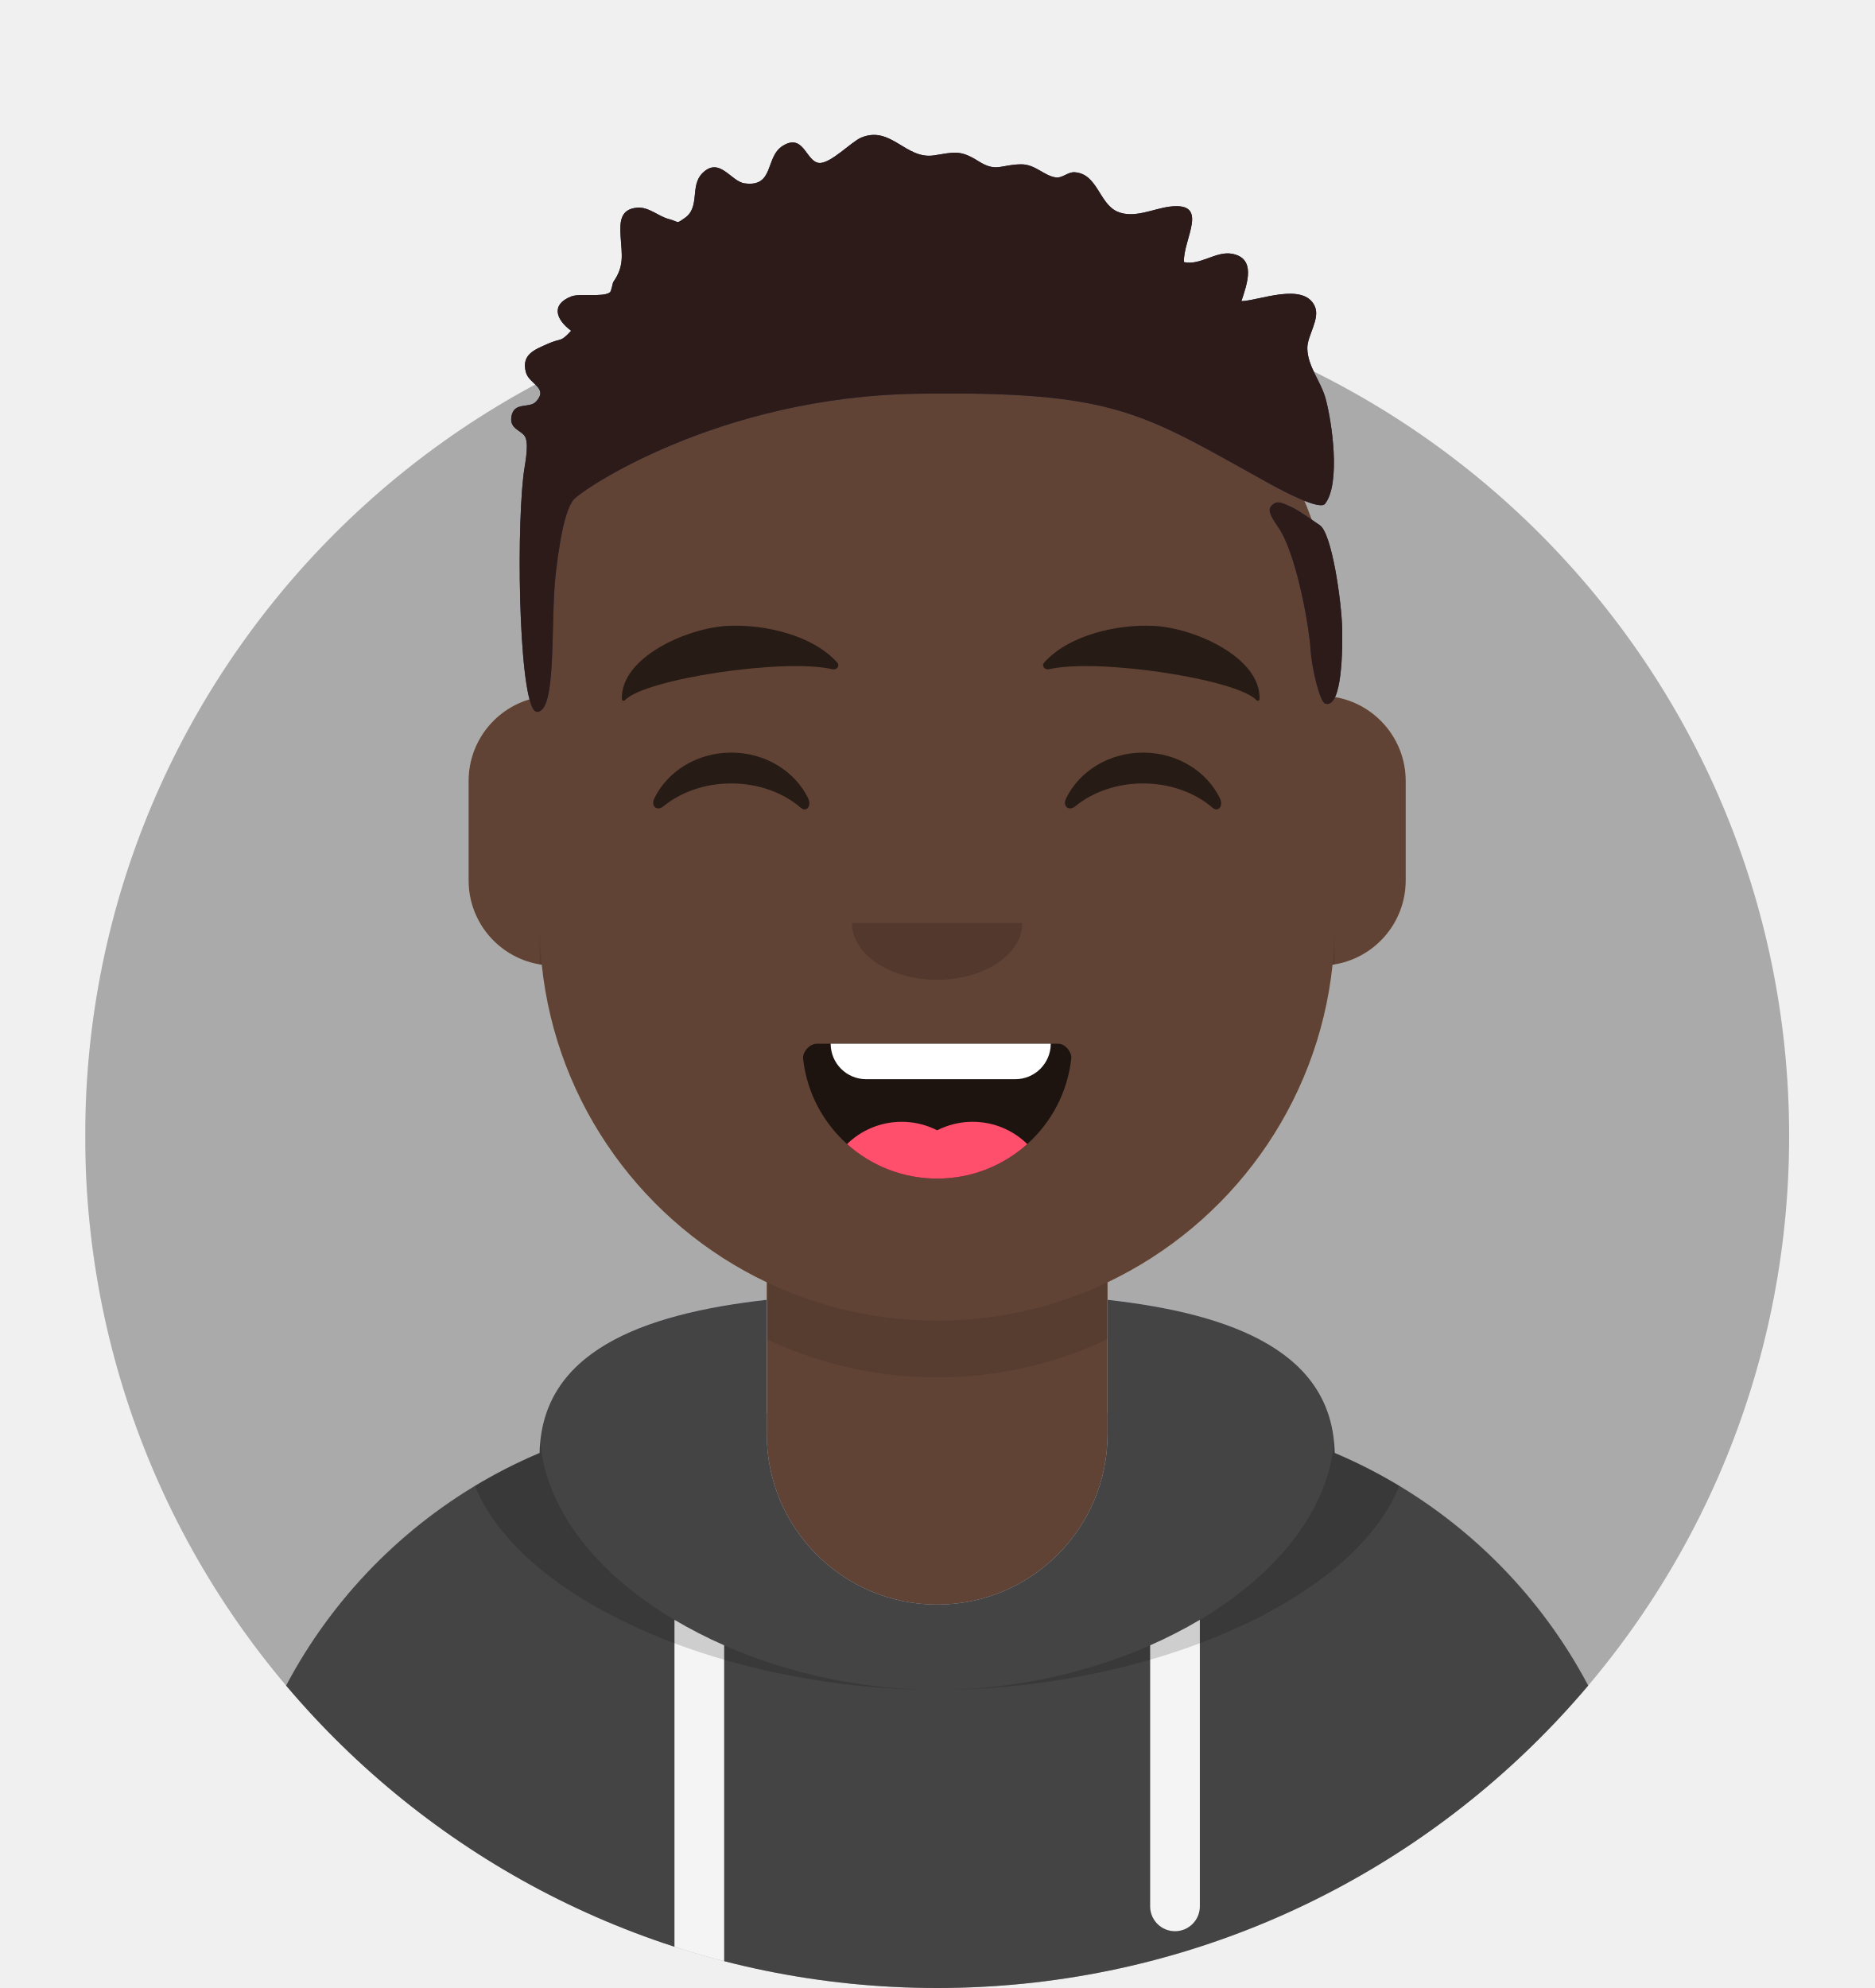
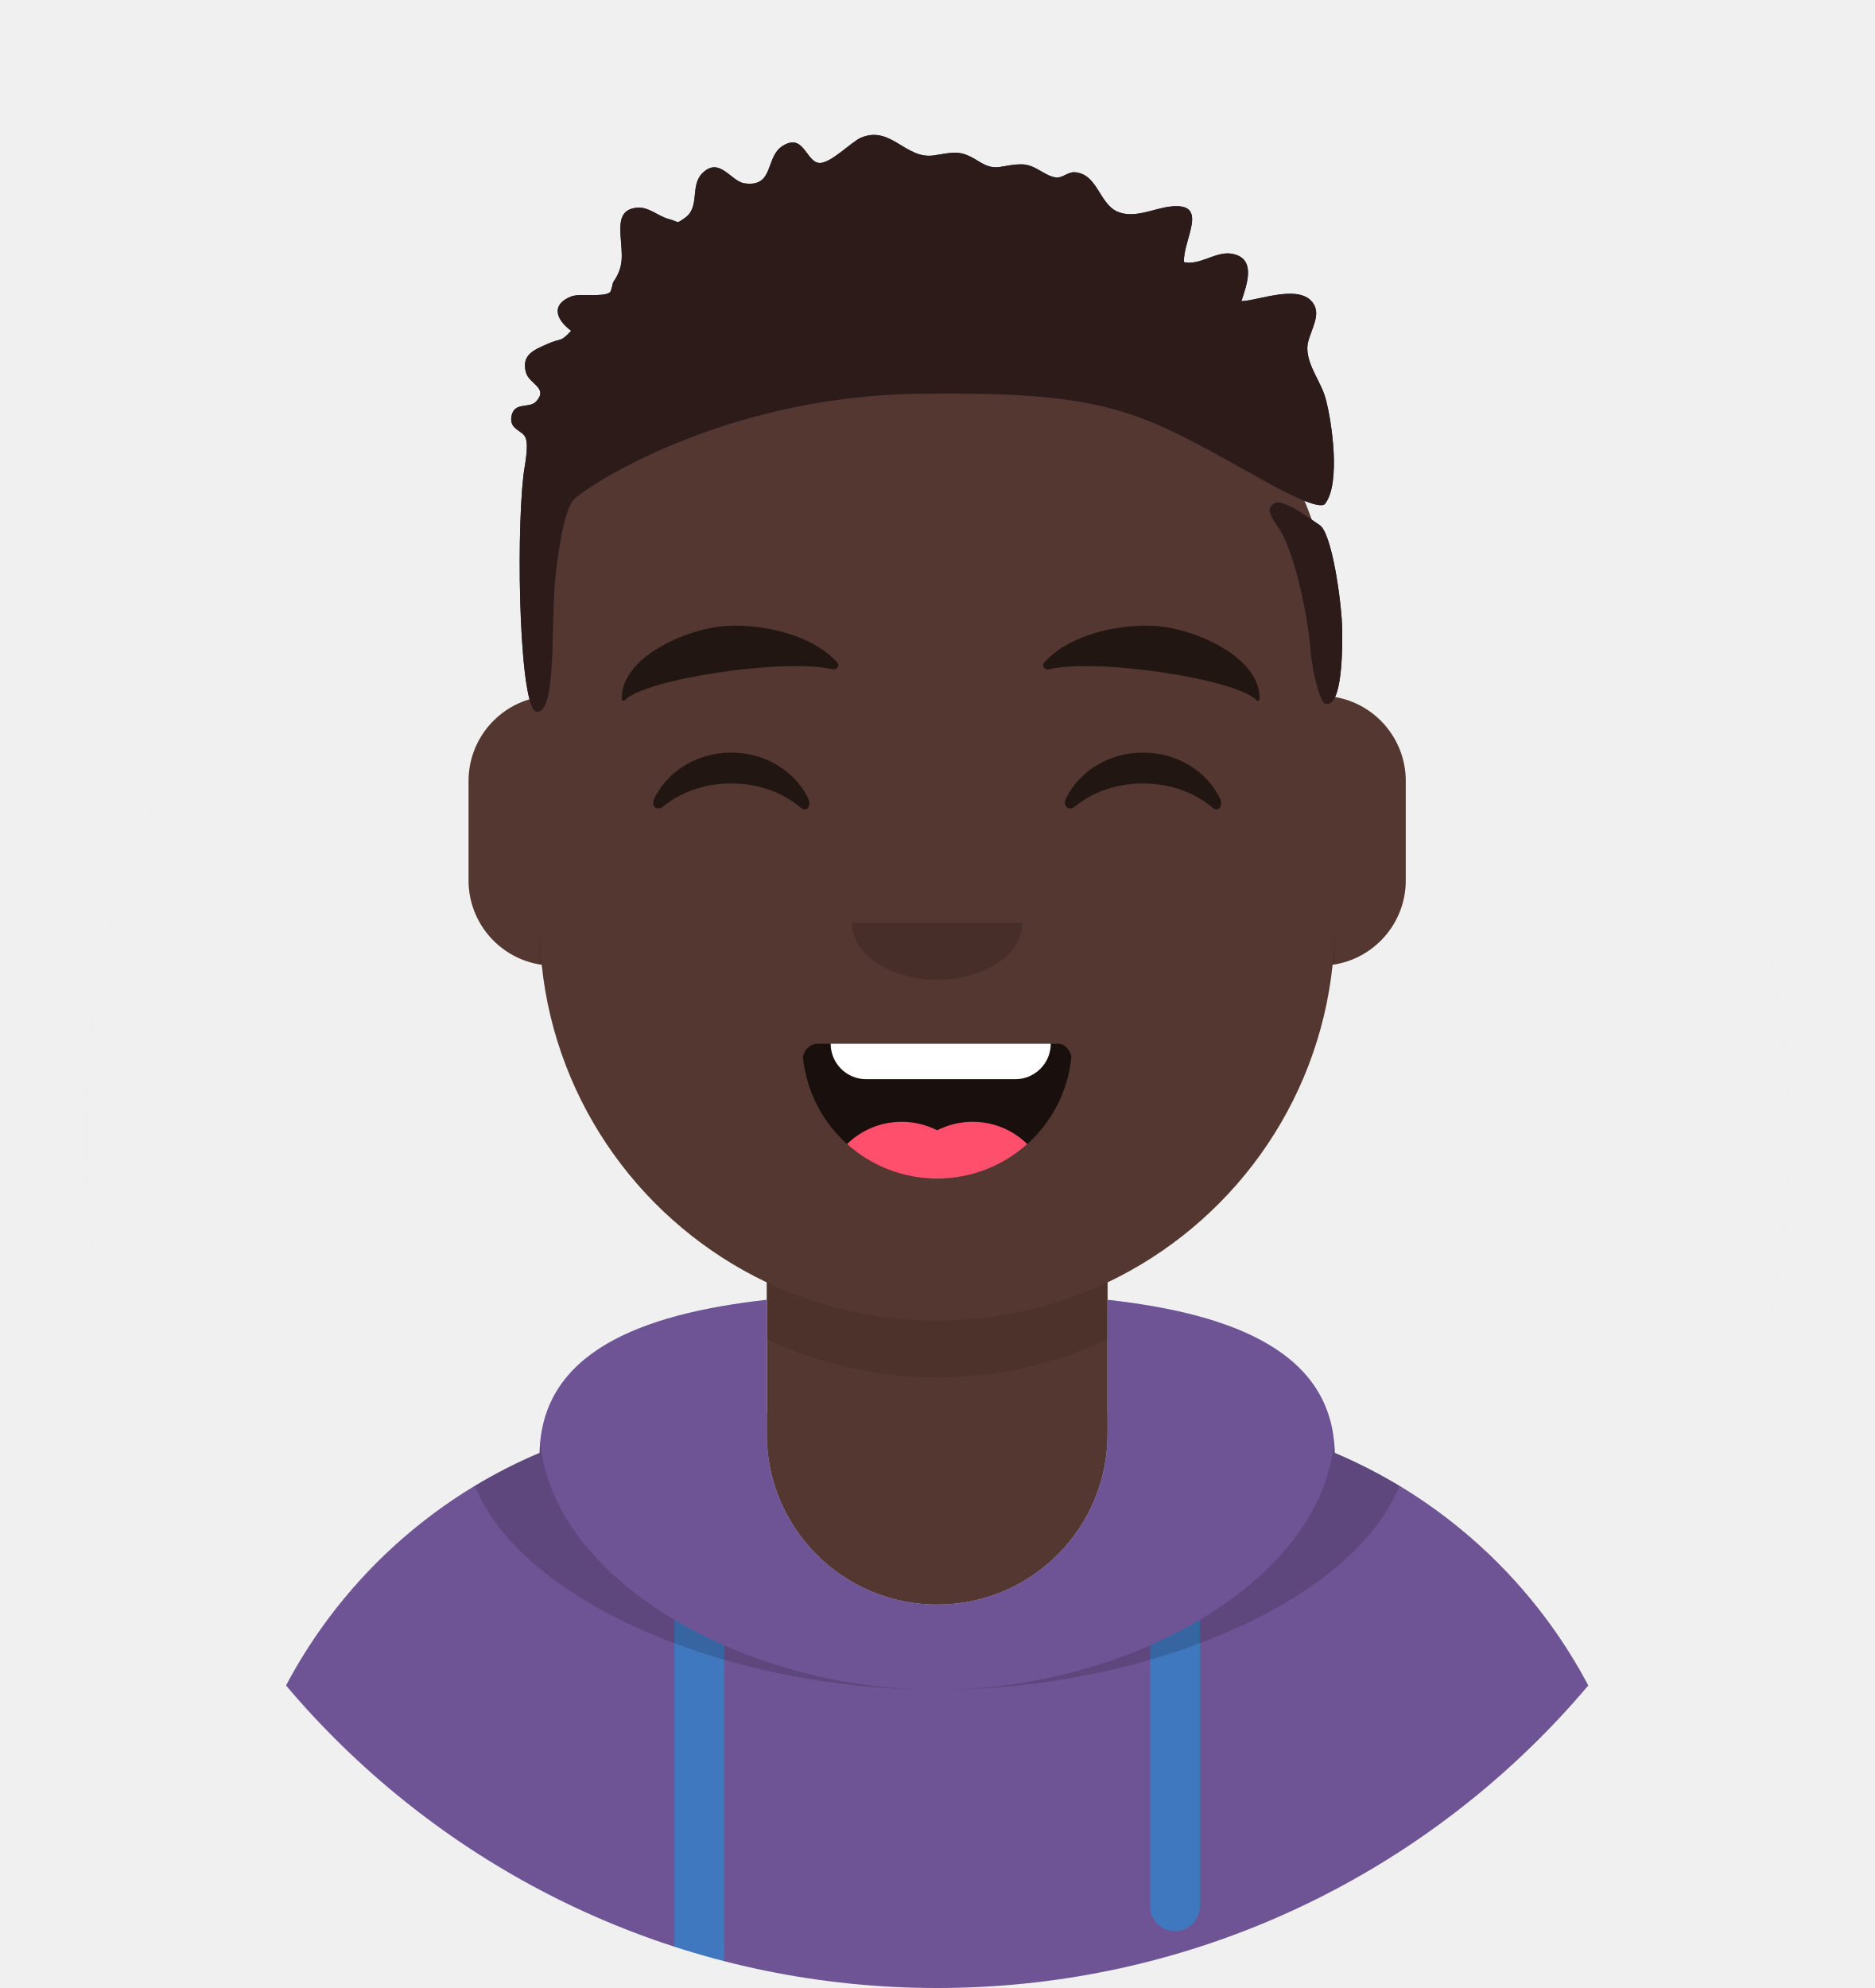
<svg xmlns="http://www.w3.org/2000/svg" xmlns:xlink="http://www.w3.org/1999/xlink" width="264px" height="280px" viewBox="0 0 264 280" version="1.1">
  <defs>
    <circle id="react-path-1" cx="120" cy="120" r="120" />
    <path d="M12,160 C12,226.274 65.726,280 132,280 C198.274,280 252,226.274 252,160 L264,160 L264,-1.42108547e-14 L-3.19744231e-14,-1.42108547e-14 L-3.19744231e-14,160 L12,160 Z" id="react-path-2" />
    <path d="M124,144.611 L124,163 L128,163 L128,163 C167.765,163 200,195.235 200,235 L200,244 L0,244 L0,235 C-4.86974701e-15,195.235 32.235,163 72,163 L72,163 L76,163 L76,144.611 C58.763,136.422 46.372,119.687 44.305,99.881 C38.48,99.058 34,94.052 34,88 L34,74 C34,68.054 38.325,63.118 44,62.166 L44,56 L44,56 C44,25.072 69.072,5.68137151e-15 100,0 L100,0 L100,0 C130.928,-5.68137151e-15 156,25.072 156,56 L156,62.166 C161.675,63.118 166,68.054 166,74 L166,88 C166,94.052 161.52,99.058 155.695,99.881 C153.628,119.687 141.237,136.422 124,144.611 Z" id="react-path-3" />
  </defs>
  <g id="Avataaar" stroke="none" stroke-width="1" fill="none" fill-rule="evenodd">
    <g transform="translate(-825, -1100)" id="Avataaar/Circle">
      <g transform="translate(825, 1100)">
        <g id="Circle" stroke-width="1" fill-rule="evenodd" transform="translate(12, 40)">
          <mask id="react-mask-4" fill="white">
            <use xlink:href="#react-path-1" />
          </mask>
          <use id="Circle-Background" fill="#E6E6E6" xlink:href="#react-path-1" />
-           <g id="Color/Palette/Blue-01" mask="url(#react-mask-4)" fill="#aaa">
+           <g id="Color/Palette/Blue-01" mask="url(#react-mask-4)" fill="#f0f0f0">
            <rect id="🖍Color" x="0" y="0" width="240" height="240" />
          </g>
        </g>
        <mask id="react-mask-5" fill="white">
          <use xlink:href="#react-path-2" />
        </mask>
        <g id="Mask" />
        <g id="Avataaar" stroke-width="1" fill-rule="evenodd" mask="url(#react-mask-5)">
          <g id="Body" transform="translate(32, 36)">
            <mask id="react-mask-6" fill="white">
              <use xlink:href="#react-path-3" />
            </mask>
            <use fill="#D0C6AC" xlink:href="#react-path-3" />
-             <g id="Skin/👶🏽-03-Brown" mask="url(#react-mask-6)" fill="#614335">
+             <g id="Skin/👶🏽-03-Brown" mask="url(#react-mask-6)" fill="#543730">
              <g transform="translate(0, 0)" id="Color">
                <rect x="0" y="0" width="264" height="280" />
              </g>
            </g>
            <path d="M156,79 L156,102 C156,132.928 130.928,158 100,158 C69.072,158 44,132.928 44,102 L44,79 L44,94 C44,124.928 69.072,150 100,150 C130.928,150 156,124.928 156,94 L156,79 Z" id="Neck-Shadow" fill-opacity="0.1" fill="#000000" mask="url(#react-mask-6)" />
          </g>
          <g id="Clothing/Hoodie" transform="translate(0, 170)">
            <defs>
              <path d="M108,13.071 C90.081,15.076 76.28,20.552 76.004,34.645 C50.146,45.568 32,71.165 32,100.999 L32,100.999 L32,110 L232,110 L232,100.999 C232,71.165 213.854,45.568 187.996,34.645 C187.72,20.552 173.919,15.076 156,13.071 L156,32 L156,32 C156,45.255 145.255,56 132,56 L132,56 C118.745,56 108,45.255 108,32 L108,13.071 Z" id="react-path-71" />
            </defs>
            <mask id="react-mask-72" fill="white">
              <use xlink:href="#react-path-71" />
            </mask>
            <use id="Hoodie" fill="#B7C1DB" fill-rule="evenodd" xlink:href="#react-path-71" />
-             <g id="Color/Palette/Gray-01" mask="url(#react-mask-72)" fill-rule="evenodd" fill="#444">
+             <g id="Color/Palette/Gray-01" mask="url(#react-mask-72)" fill-rule="evenodd" fill="#6e5494">
              <rect id="🖍Color" x="0" y="0" width="264" height="110" />
            </g>
-             <path d="M102,61.739 L102,110 L95,110 L95,58.15 C97.204,59.46 99.547,60.661 102,61.739 Z M169,58.15 L169,98.5 C169,100.433 167.433,102 165.5,102 C163.567,102 162,100.433 162,98.5 L162,61.739 C164.453,60.661 166.796,59.46 169,58.15 Z" id="Straps" fill="#F4F4F4" fill-rule="evenodd" mask="url(#react-mask-72)" />
+             <path d="M102,61.739 L102,110 L95,110 L95,58.15 C97.204,59.46 99.547,60.661 102,61.739 Z M169,58.15 L169,98.5 C169,100.433 167.433,102 165.5,102 C163.567,102 162,100.433 162,98.5 L162,61.739 C164.453,60.661 166.796,59.46 169,58.15 Z" id="Straps" fill="#4078c0" fill-rule="evenodd" mask="url(#react-mask-72)" />
            <path d="M90.96,12.724 C75.909,15.571 65.5,21.243 65.5,32.308 C65.5,52.02 98.538,68 132,68 C165.462,68 198.5,52.02 198.5,32.308 C198.5,21.243 188.091,15.571 173.04,12.724 C182.125,16.074 188,21.706 188,31.077 C188,51.469 160.179,68 132,68 C103.821,68 76,51.469 76,31.077 C76,21.706 81.875,16.074 90.96,12.724 Z" id="Shadow" fill-opacity="0.16" fill="#000000" fill-rule="evenodd" mask="url(#react-mask-72)" />
          </g>
          <g id="Face" transform="translate(76, 82)" fill="#000000">
            <g id="Mouth/Smile" transform="translate(2, 52)">
              <defs>
                <path d="M35.118,15.128 C36.176,24.62 44.226,32 54,32 C63.804,32 71.874,24.574 72.892,15.04 C72.974,14.273 72.117,13 71.043,13 C56.149,13 44.738,13 37.087,13 C36.007,13 35.012,14.178 35.118,15.128 Z" id="react-path-67" />
              </defs>
              <mask id="react-mask-68" fill="white">
                <use xlink:href="#react-path-67" />
              </mask>
              <use id="Mouth" fill-opacity="0.7" fill="#000000" fill-rule="evenodd" xlink:href="#react-path-67" />
              <rect id="Teeth" fill="#FFFFFF" fill-rule="evenodd" mask="url(#react-mask-68)" x="39" y="2" width="31" height="16" rx="5" />
              <g id="Tongue" stroke-width="1" fill-rule="evenodd" mask="url(#react-mask-68)" fill="#FF4F6D">
                <g transform="translate(38, 24)">
                  <circle cx="11" cy="11" r="11" />
                  <circle cx="21" cy="11" r="11" />
                </g>
              </g>
            </g>
            <g id="Nose/Default" transform="translate(28, 40)" fill-opacity="0.16">
              <path d="M16,8 C16,12.418 21.373,16 28,16 L28,16 C34.627,16 40,12.418 40,8" id="Nose" />
            </g>
            <g id="Eyes/Happy-😁" transform="translate(0, 8)" fill-opacity="0.6">
              <path d="M16.16,22.447 C18.007,18.649 22.164,16 26.998,16 C31.814,16 35.959,18.63 37.815,22.407 C38.367,23.529 37.582,24.447 36.791,23.767 C34.34,21.66 30.859,20.344 26.998,20.344 C23.257,20.344 19.874,21.579 17.438,23.572 C16.547,24.3 15.62,23.558 16.16,22.447 Z" id="Squint" />
              <path d="M74.16,22.447 C76.007,18.649 80.164,16 84.998,16 C89.814,16 93.959,18.63 95.815,22.407 C96.367,23.529 95.582,24.447 94.791,23.767 C92.34,21.66 88.859,20.344 84.998,20.344 C81.257,20.344 77.874,21.579 75.438,23.572 C74.547,24.3 73.62,23.558 74.16,22.447 Z" id="Squint" />
            </g>
            <g id="Eyebrow/Natural/Default-Natural" fill-opacity="0.6">
              <path d="M26.039,6.21 C20.278,6.983 11.293,12.005 12.044,17.818 C12.069,18.008 12.357,18.067 12.481,17.908 C14.967,14.72 34.193,10.037 41.194,11.015 C41.835,11.104 42.258,10.443 41.821,10.03 C38.077,6.495 31.2,5.512 26.039,6.21" id="Eyebrow" transform="translate(27, 12) rotate(5) translate(-27, -12) " />
              <path d="M85.039,6.21 C79.278,6.983 70.293,12.005 71.044,17.818 C71.069,18.008 71.357,18.067 71.481,17.908 C73.967,14.72 93.193,10.037 100.194,11.015 C100.835,11.104 101.258,10.443 100.821,10.03 C97.077,6.495 90.2,5.512 85.039,6.21" id="Eyebrow" transform="translate(86, 12) scale(-1, 1) rotate(5) translate(-86, -12) " />
            </g>
          </g>
          <g id="Top" stroke-width="1" fill-rule="evenodd">
            <defs>
              <rect id="react-path-115" x="0" y="0" width="264" height="280" />
              <path d="M65.18,77.737 C67.363,76.105 80.407,75.479 82.758,74.089 C83.492,73.655 84.061,73.216 84.5,72.78 C84.939,73.216 85.509,73.655 86.242,74.089 C88.593,75.479 101.637,76.105 103.82,77.737 C106.03,79.391 107.644,83.185 107.467,86.151 C107.255,89.71 103.361,98.203 93.672,99.181 C91.558,96.828 88.237,95.31 84.5,95.31 C80.763,95.31 77.442,96.828 75.328,99.181 C65.639,98.203 61.745,89.71 61.533,86.151 C61.357,83.185 62.97,79.391 65.18,77.737 M103.142,94.906 C103.143,94.906 103.145,94.905 103.146,94.905 C103.144,94.905 103.143,94.906 103.142,94.906 M65.845,94.901 C65.849,94.903 65.857,94.906 65.862,94.908 C65.857,94.906 65.851,94.903 65.845,94.901 M144.863,55.985 C144.474,50.03 143.278,44.152 142.234,38.286 C141.953,36.707 140.424,26 139.735,26 C139.502,35.109 138.702,44.08 137.67,53.139 C137.361,55.848 137.038,58.556 136.825,61.274 C136.654,63.47 136.96,66.122 136.428,68.246 C135.749,70.952 132.348,73.478 129.703,74.411 C123.103,76.737 117.598,67.108 111.961,64.291 C104.643,60.635 92.064,59.764 84.582,64.53 C76.936,59.764 64.357,60.635 57.039,64.291 C51.402,67.108 45.897,76.737 39.297,74.411 C36.652,73.478 33.25,70.952 32.572,68.246 C32.04,66.122 32.346,63.47 32.175,61.274 C31.962,58.556 31.639,55.848 31.33,53.139 C30.298,44.08 29.497,35.109 29.265,26 C28.576,26 27.047,36.707 26.766,38.286 C25.722,44.152 24.526,50.03 24.138,55.985 C23.739,62.105 24.215,68.167 25.47,74.163 C26.069,77.028 26.769,79.876 27.519,82.704 C28.353,85.847 27.199,91.966 27.572,95.192 C28.279,101.296 31.154,113.2 34.383,118.451 C35.944,120.989 37.773,122.574 39.816,124.619 C41.783,126.588 42.604,129.64 44.726,131.737 C48.682,135.645 54.446,137.971 60.366,138.543 C65.677,143.05 74.506,146 84.5,146 C94.495,146 103.323,143.05 108.635,138.543 C114.554,137.971 120.318,135.645 124.274,131.737 C126.396,129.64 127.217,126.588 129.184,124.619 C131.226,122.574 133.056,120.989 134.617,118.451 C137.846,113.2 140.721,101.296 141.428,95.192 C141.801,91.966 140.647,85.847 141.481,82.704 C142.232,79.876 142.931,77.028 143.531,74.163 C144.785,68.167 145.261,62.105 144.863,55.985 Z" id="react-path-116" />
              <path d="M185.832,73.929 C187.589,74.917 188.98,84.828 189.048,88.618 C189.09,90.956 189.127,99.874 186.654,99.103 C185.901,98.868 184.752,94.147 184.588,91.384 C184.425,88.621 182.855,79.22 180.447,74.895 C179.896,73.906 178.321,72.171 179.002,71.335 C179.846,70.298 180.666,70.9 181.697,71.315 C182.812,71.764 185.634,73.818 185.832,73.929 Z M186.637,70.957 C185.891,71.919 180.796,69.218 178.671,68.044 C160.826,58.184 157.362,55.049 129.246,55.458 C101.13,55.867 81.867,69.04 80.784,70.387 C80.03,71.325 79.068,73.828 78.276,80.801 C77.485,87.773 78.495,100.278 75.63,100.263 C73.192,100.25 72.661,76.477 73.714,67.046 C73.875,65.598 74.498,63.008 74.047,61.706 C73.653,60.568 71.725,60.571 72.033,58.675 C72.383,56.517 74.558,57.589 75.506,56.557 C77.301,54.603 74.532,54.14 74.073,52.431 C73.391,49.889 75.363,49.234 77.14,48.431 C79.106,47.544 78.85,48.323 80.446,46.585 C78.315,45.022 77.544,42.894 80.462,41.752 C81.702,41.267 84.927,41.909 85.898,41.18 C86.151,40.99 86.251,39.901 86.407,39.678 C87.958,37.459 87.576,35.853 87.418,33.362 C87.289,31.324 87.306,29.453 89.747,29.25 C91.375,29.114 92.699,30.444 94.158,30.836 C95.777,31.271 95.169,31.588 96.437,30.715 C98.663,29.182 97.148,26.194 98.913,24.412 C101.336,21.966 102.924,25.551 104.869,25.822 C109.091,26.41 107.736,22.122 110.236,20.55 C113.224,18.674 113.513,22.801 115.379,22.948 C116.996,23.075 119.908,19.955 121.317,19.373 C125.5,17.647 127.572,22.504 131.554,21.884 C134.443,21.435 135.223,21.068 137.831,22.712 C140.362,24.307 140.963,23.166 143.829,23.144 C145.854,23.128 147.094,24.82 148.788,24.997 C149.632,25.085 150.441,24.205 151.348,24.26 C154.585,24.457 154.79,28.643 157.362,29.796 C159.712,30.849 162.474,29.369 164.807,29.095 C170.497,28.428 166.6,33.743 166.761,36.915 C168.994,37.436 171.262,35.351 173.485,35.735 C176.987,36.339 175.665,39.968 174.853,42.414 C177.28,42.371 183.613,39.678 185.185,43.122 C185.995,44.898 184.107,47.269 184.138,49.074 C184.181,51.616 186.049,53.719 186.709,56.124 C187.601,59.371 188.872,68.074 186.637,70.957 Z" id="react-path-117" />
            </defs>
            <mask id="react-mask-114" fill="white">
              <use xlink:href="#react-path-115" />
            </mask>
            <g id="Mask" />
            <g id="Top/Short-Hair/Dreads-01" mask="url(#react-mask-114)">
              <g transform="translate(-1, 0)">
                <g id="Hair" stroke-width="1" fill-rule="evenodd" transform="translate(1, 0)">
                  <mask id="react-mask-113" fill="white">
                    <use xlink:href="#react-path-117" />
                  </mask>
                  <use id="Dreads-With-Cut" fill="#2E3257" xlink:href="#react-path-117" />
                  <g id="Skin/👶🏽-03-Brown" mask="url(#react-mask-113)" fill="#2C1B18">
                    <g transform="translate(0, 0) " id="Color">
                      <rect x="0" y="0" width="264" height="280" />
                    </g>
                  </g>
                </g>
              </g>
            </g>
          </g>
        </g>
      </g>
    </g>
  </g>
</svg>
